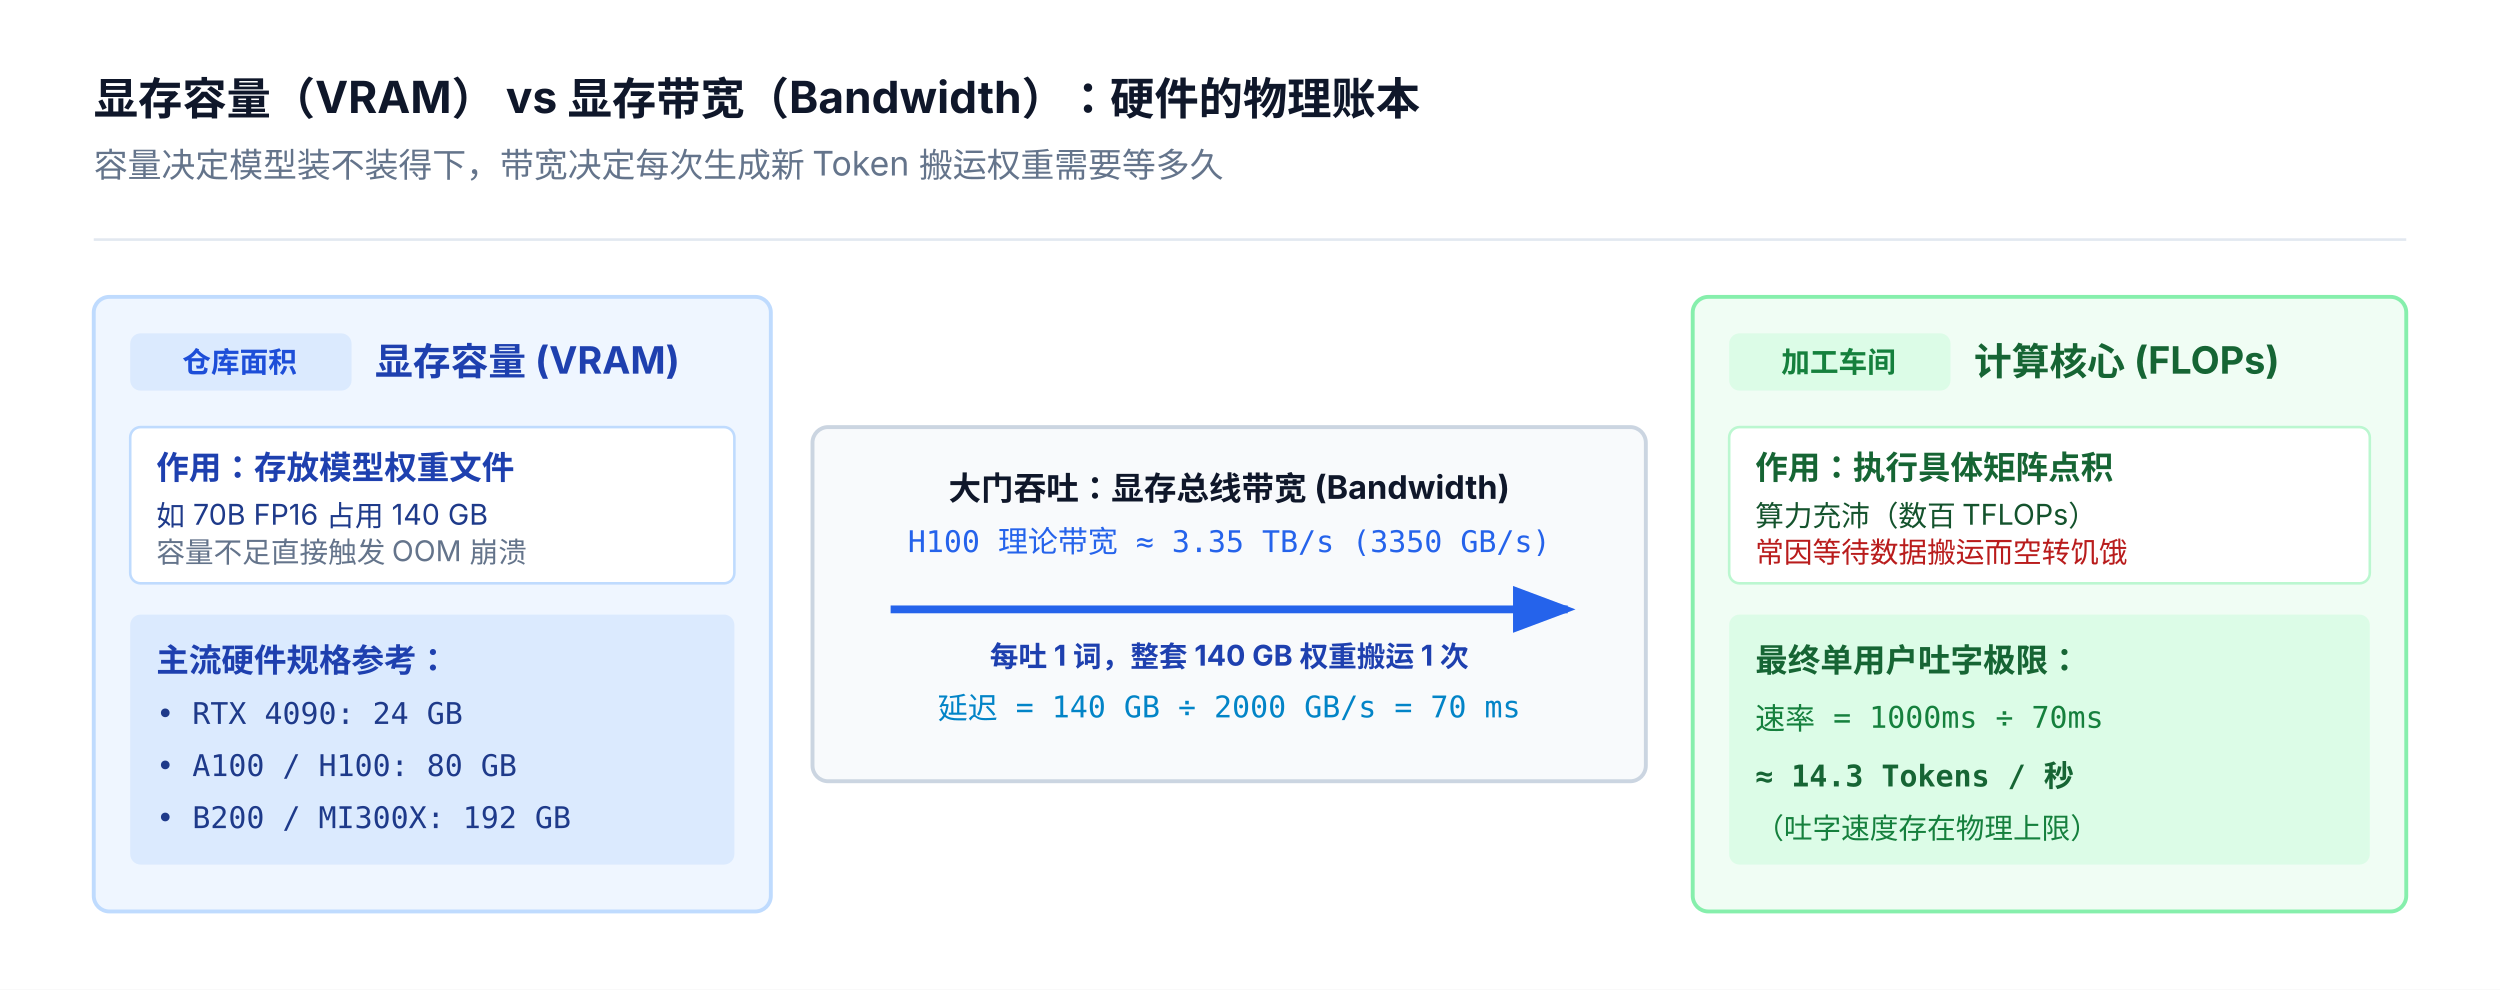
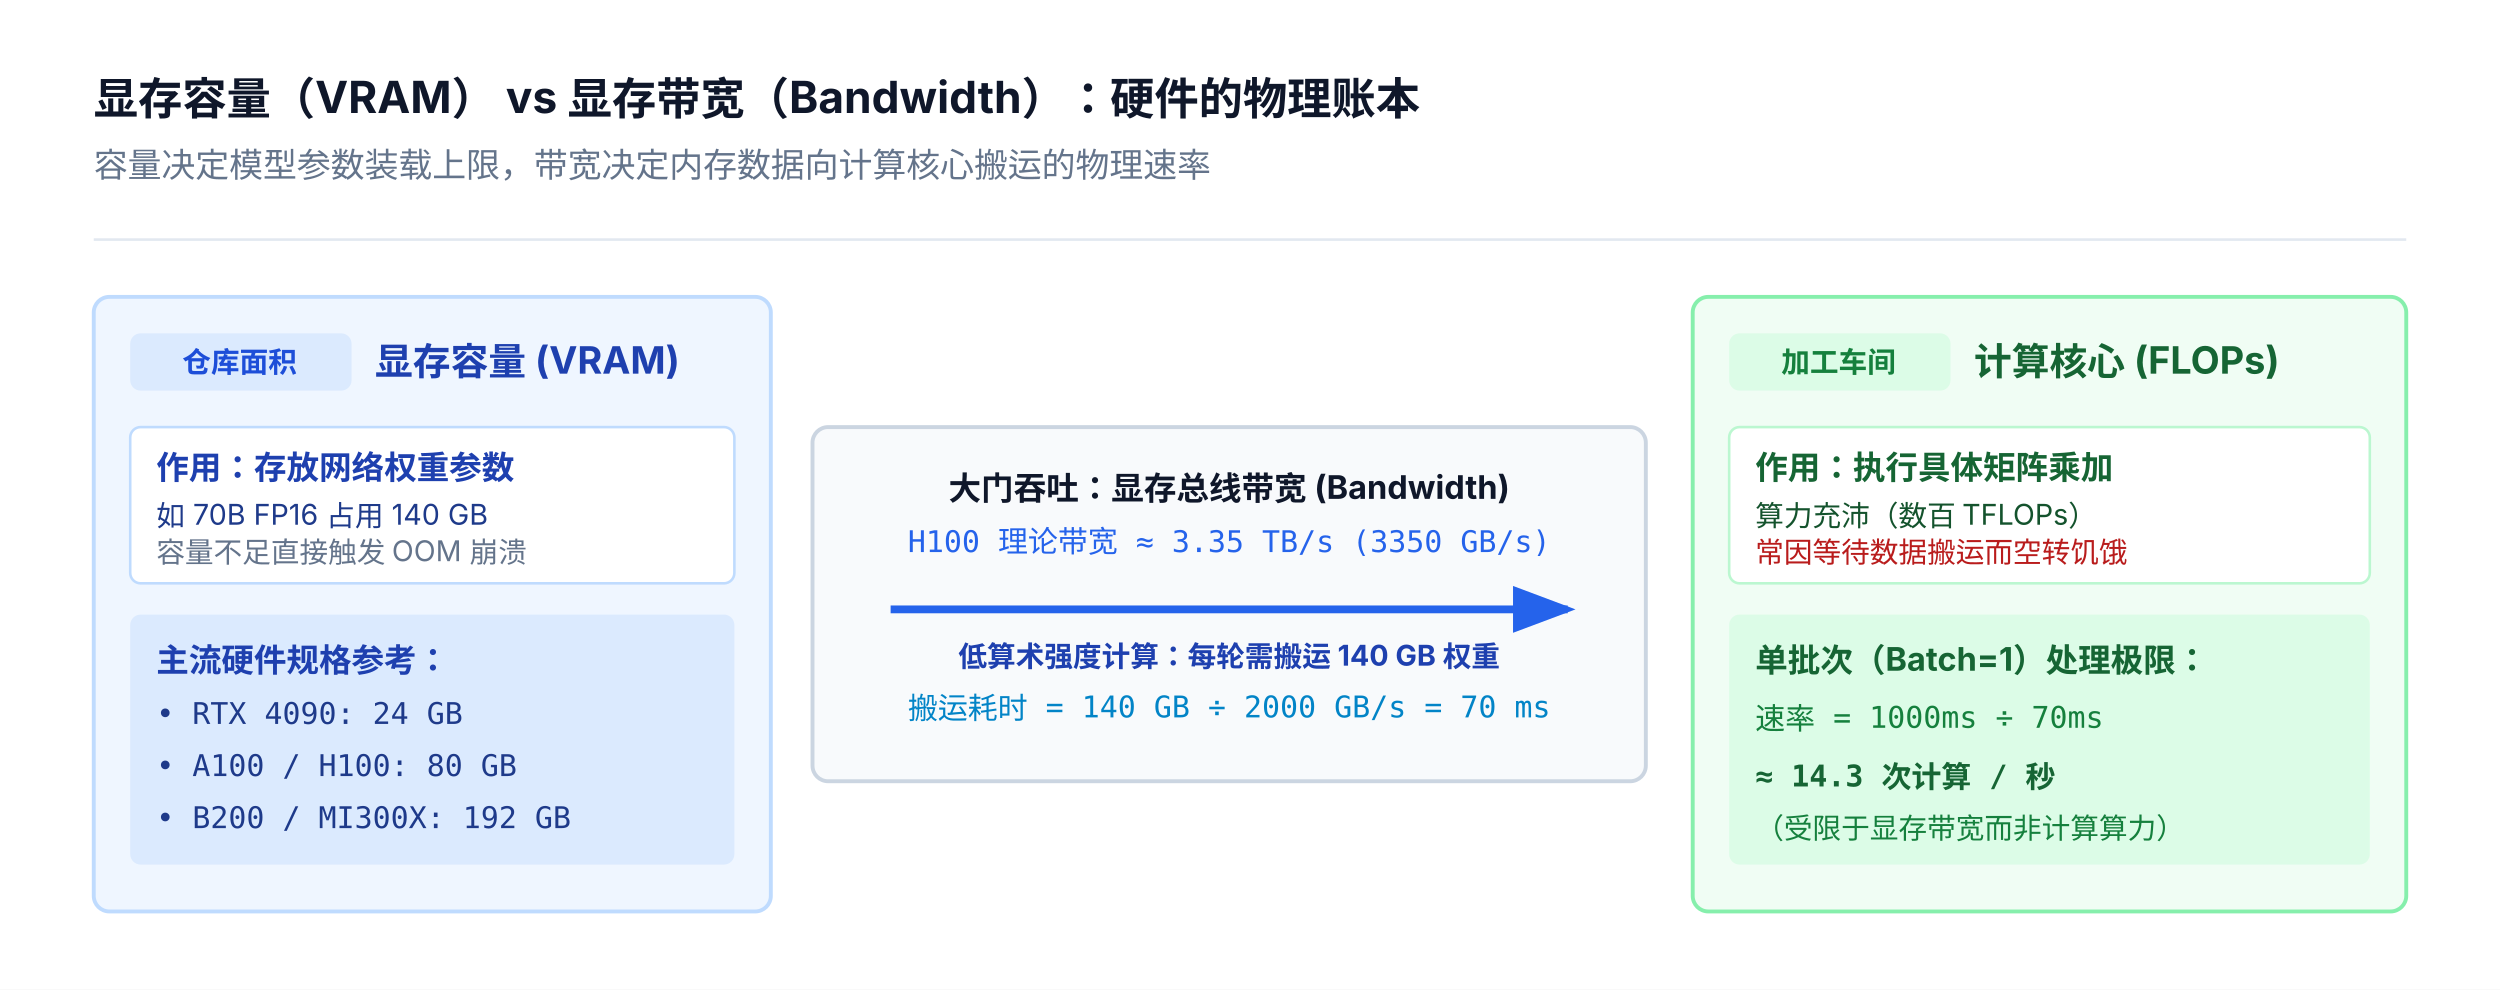
<svg xmlns="http://www.w3.org/2000/svg" viewBox="0 0 960 380" width="960" height="380">
  <defs>
    <style>
      text { font-family: -apple-system, BlinkMacSystemFont, "PingFang SC", "Segoe UI", "Noto Sans SC", sans-serif; }
      .title { font-size: 17px; font-weight: 700; fill: #0f172a; }
      .subtitle { font-size: 13px; font-weight: 400; fill: #64748b; }
      .col-title { font-size: 14.5px; font-weight: 700; }
      .tag { font-size: 11px; font-weight: 600; }
      .box-label { font-size: 12.5px; font-weight: 700; }
      .box-desc { font-size: 11px; font-weight: 400; line-height: 1.4; }
      .mono { font-family: "IBM Plex Mono", monospace; font-size: 11.5px; }
    </style>
    <marker id="arrowBlue" markerWidth="8" markerHeight="6" refX="7" refY="3" orient="auto">
      <polygon points="0 0, 8 3, 0 6" fill="#2563eb" />
    </marker>
  </defs>
  <rect width="960" height="380" fill="#ffffff" />
  <text x="36" y="44" class="title">显存容量（VRAM） vs 显存带宽（Bandwidth）：硬件的物理账本</text>
-   <text x="36" y="68" class="subtitle">容量决定模型装不装得下，带宽决定每次生成新 Token 搬运权重需要等多久</text>
+   <text x="36" y="68" class="subtitle">容量决定模型参数装载上限，带宽决定内存数据向计算核心搬运的物理速率</text>
  <line x1="36" y1="92" x2="924" y2="92" stroke="#e2e8f0" stroke-width="1" />
  <g transform="translate(36, 114)">
    <g transform="translate(0, 0)">
      <rect width="260" height="236" rx="6" fill="#eff6ff" stroke="#bfdbfe" stroke-width="1.5" />
      <rect x="14" y="14" width="85" height="22" rx="4" fill="#dbeafe" />
      <text x="56" y="29" text-anchor="middle" class="tag" fill="#1d4ed8">仓库面积</text>
      <text x="108" y="30" class="col-title" fill="#1e40af">显存容量 (VRAM)</text>
      <g transform="translate(14, 50)">
        <rect width="232" height="60" rx="4" fill="#ffffff" stroke="#bfdbfe" />
-         <text x="10" y="20" class="box-label" fill="#1e40af">作用：存放模型权重文件</text>
+         <text x="10" y="20" class="box-label" fill="#1e40af">作用：存放网络权重参数</text>
        <text x="10" y="38" class="box-desc" fill="#1e3a8a">如 70B FP16 占用 140 GB</text>
        <text x="10" y="52" class="box-desc" fill="#64748b">容量不足直接触发 OOM 崩溃</text>
      </g>
      <g transform="translate(14, 122)">
        <rect width="232" height="96" rx="4" fill="#dbeafe" />
        <text x="10" y="22" class="box-label" fill="#1e40af">主流硬件规格参考：</text>
        <text x="10" y="42" class="mono" fill="#1e3a8a">• RTX 4090: 24 GB</text>
        <text x="10" y="62" class="mono" fill="#1e3a8a">• A100 / H100: 80 GB</text>
        <text x="10" y="82" class="mono" fill="#1e3a8a">• B200 / MI300X: 192 GB</text>
      </g>
    </g>
    <g transform="translate(276, 50)">
      <rect width="320" height="136" rx="6" fill="#f8fafc" stroke="#cbd5e1" stroke-width="1.5" />
      <text x="160" y="28" text-anchor="middle" class="box-label" fill="#0f172a">大门吞吐：显存总线带宽 (Bandwidth)</text>
      <text x="160" y="48" text-anchor="middle" class="mono" fill="#2563eb">H100 理论带宽 ≈ 3.35 TB/s (3350 GB/s)</text>
      <line x1="30" y1="70" x2="290" y2="70" stroke="#2563eb" stroke-width="3" marker-end="url(#arrowBlue)" />
-       <text x="160" y="92" text-anchor="middle" font-size="11px" font-weight="700" fill="#1e40af">每吐 1 词，整套 140 GB 权重搬运 1 次</text>
-       <text x="160" y="112" text-anchor="middle" class="mono" fill="#0284c7">延迟 = 140 GB ÷ 2000 GB/s = 70 ms</text>
+       <text x="160" y="92" text-anchor="middle" font-size="11px" font-weight="700" fill="#1e40af">低算术强度计算：每轮需搬运 140 GB 权重</text>
+       <text x="160" y="112" text-anchor="middle" class="mono" fill="#0284c7">搬运耗时 = 140 GB ÷ 2000 GB/s = 70 ms</text>
    </g>
    <g transform="translate(614, 0)">
      <rect width="274" height="236" rx="6" fill="#f0fdf4" stroke="#86efac" stroke-width="1.5" />
      <rect x="14" y="14" width="85" height="22" rx="4" fill="#dcfce7" />
      <text x="56" y="29" text-anchor="middle" class="tag" fill="#15803d">加工车间</text>
      <text x="108" y="30" class="col-title" fill="#166534">计算核心 (FLOPs)</text>
      <g transform="translate(14, 50)">
        <rect width="246" height="60" rx="4" fill="#ffffff" stroke="#bbf7d0" />
-         <text x="10" y="20" class="box-label" fill="#166534">作用：执行具体矩阵点积</text>
+         <text x="10" y="20" class="box-label" fill="#166534">作用：执行具体矩阵乘加</text>
        <text x="10" y="38" class="box-desc" fill="#14532d">算力充沛（数百 TFLOPs）</text>
        <text x="10" y="52" class="box-desc" fill="#b91c1c">常因等待数据搬运而空转饥饿</text>
      </g>
      <g transform="translate(14, 122)">
        <rect width="246" height="96" rx="4" fill="#dcfce7" />
-         <text x="10" y="22" class="box-label" fill="#166534">最终单用户吐字极限：</text>
+         <text x="10" y="22" class="box-label" fill="#166534">单批次（Batch=1）处理极限：</text>
        <text x="10" y="44" class="mono" fill="#15803d">速率 = 1000ms ÷ 70ms</text>
-         <text x="10" y="66" class="mono" font-weight="700" fill="#166534">≈ 14.3 Tokens / 秒</text>
-         <text x="10" y="86" class="box-desc" fill="#15803d">（吐字速度存在物理上限）</text>
+         <text x="10" y="66" class="mono" font-weight="700" fill="#166534">≈ 14.3 次计算 / 秒</text>
+         <text x="10" y="86" class="box-desc" fill="#15803d">（受限于显存带宽而非计算算力）</text>
      </g>
    </g>
  </g>
</svg>
